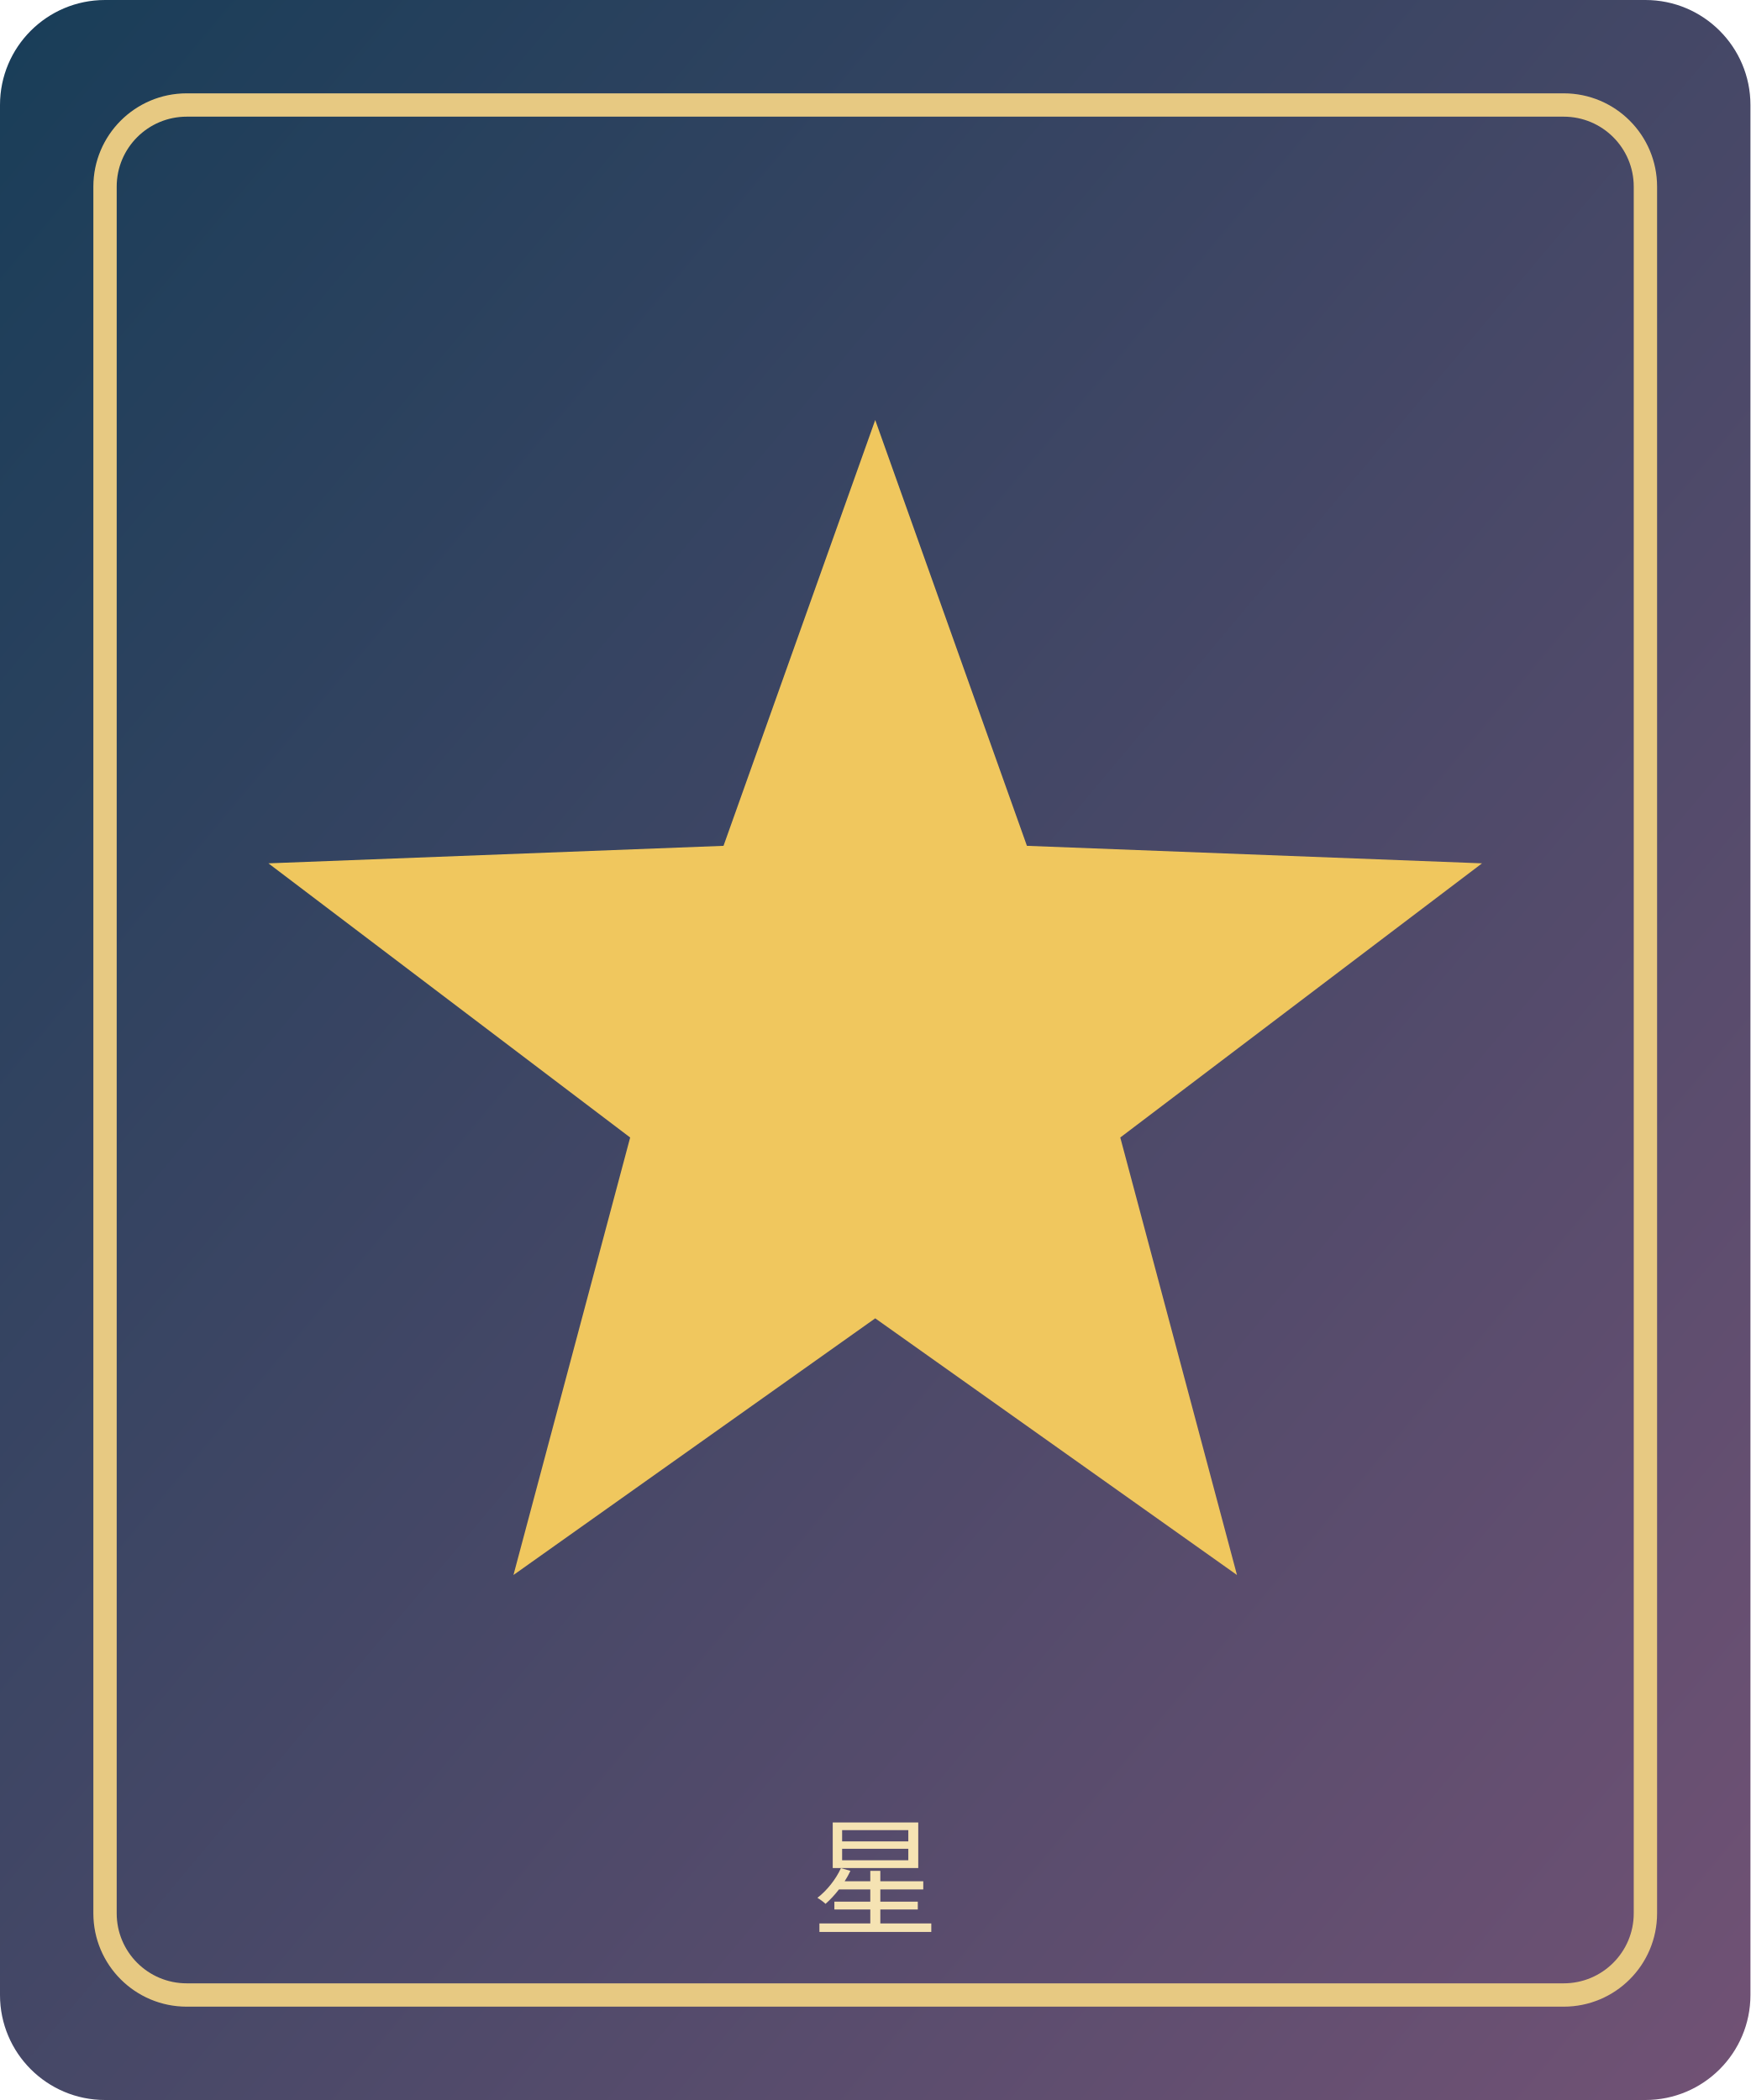
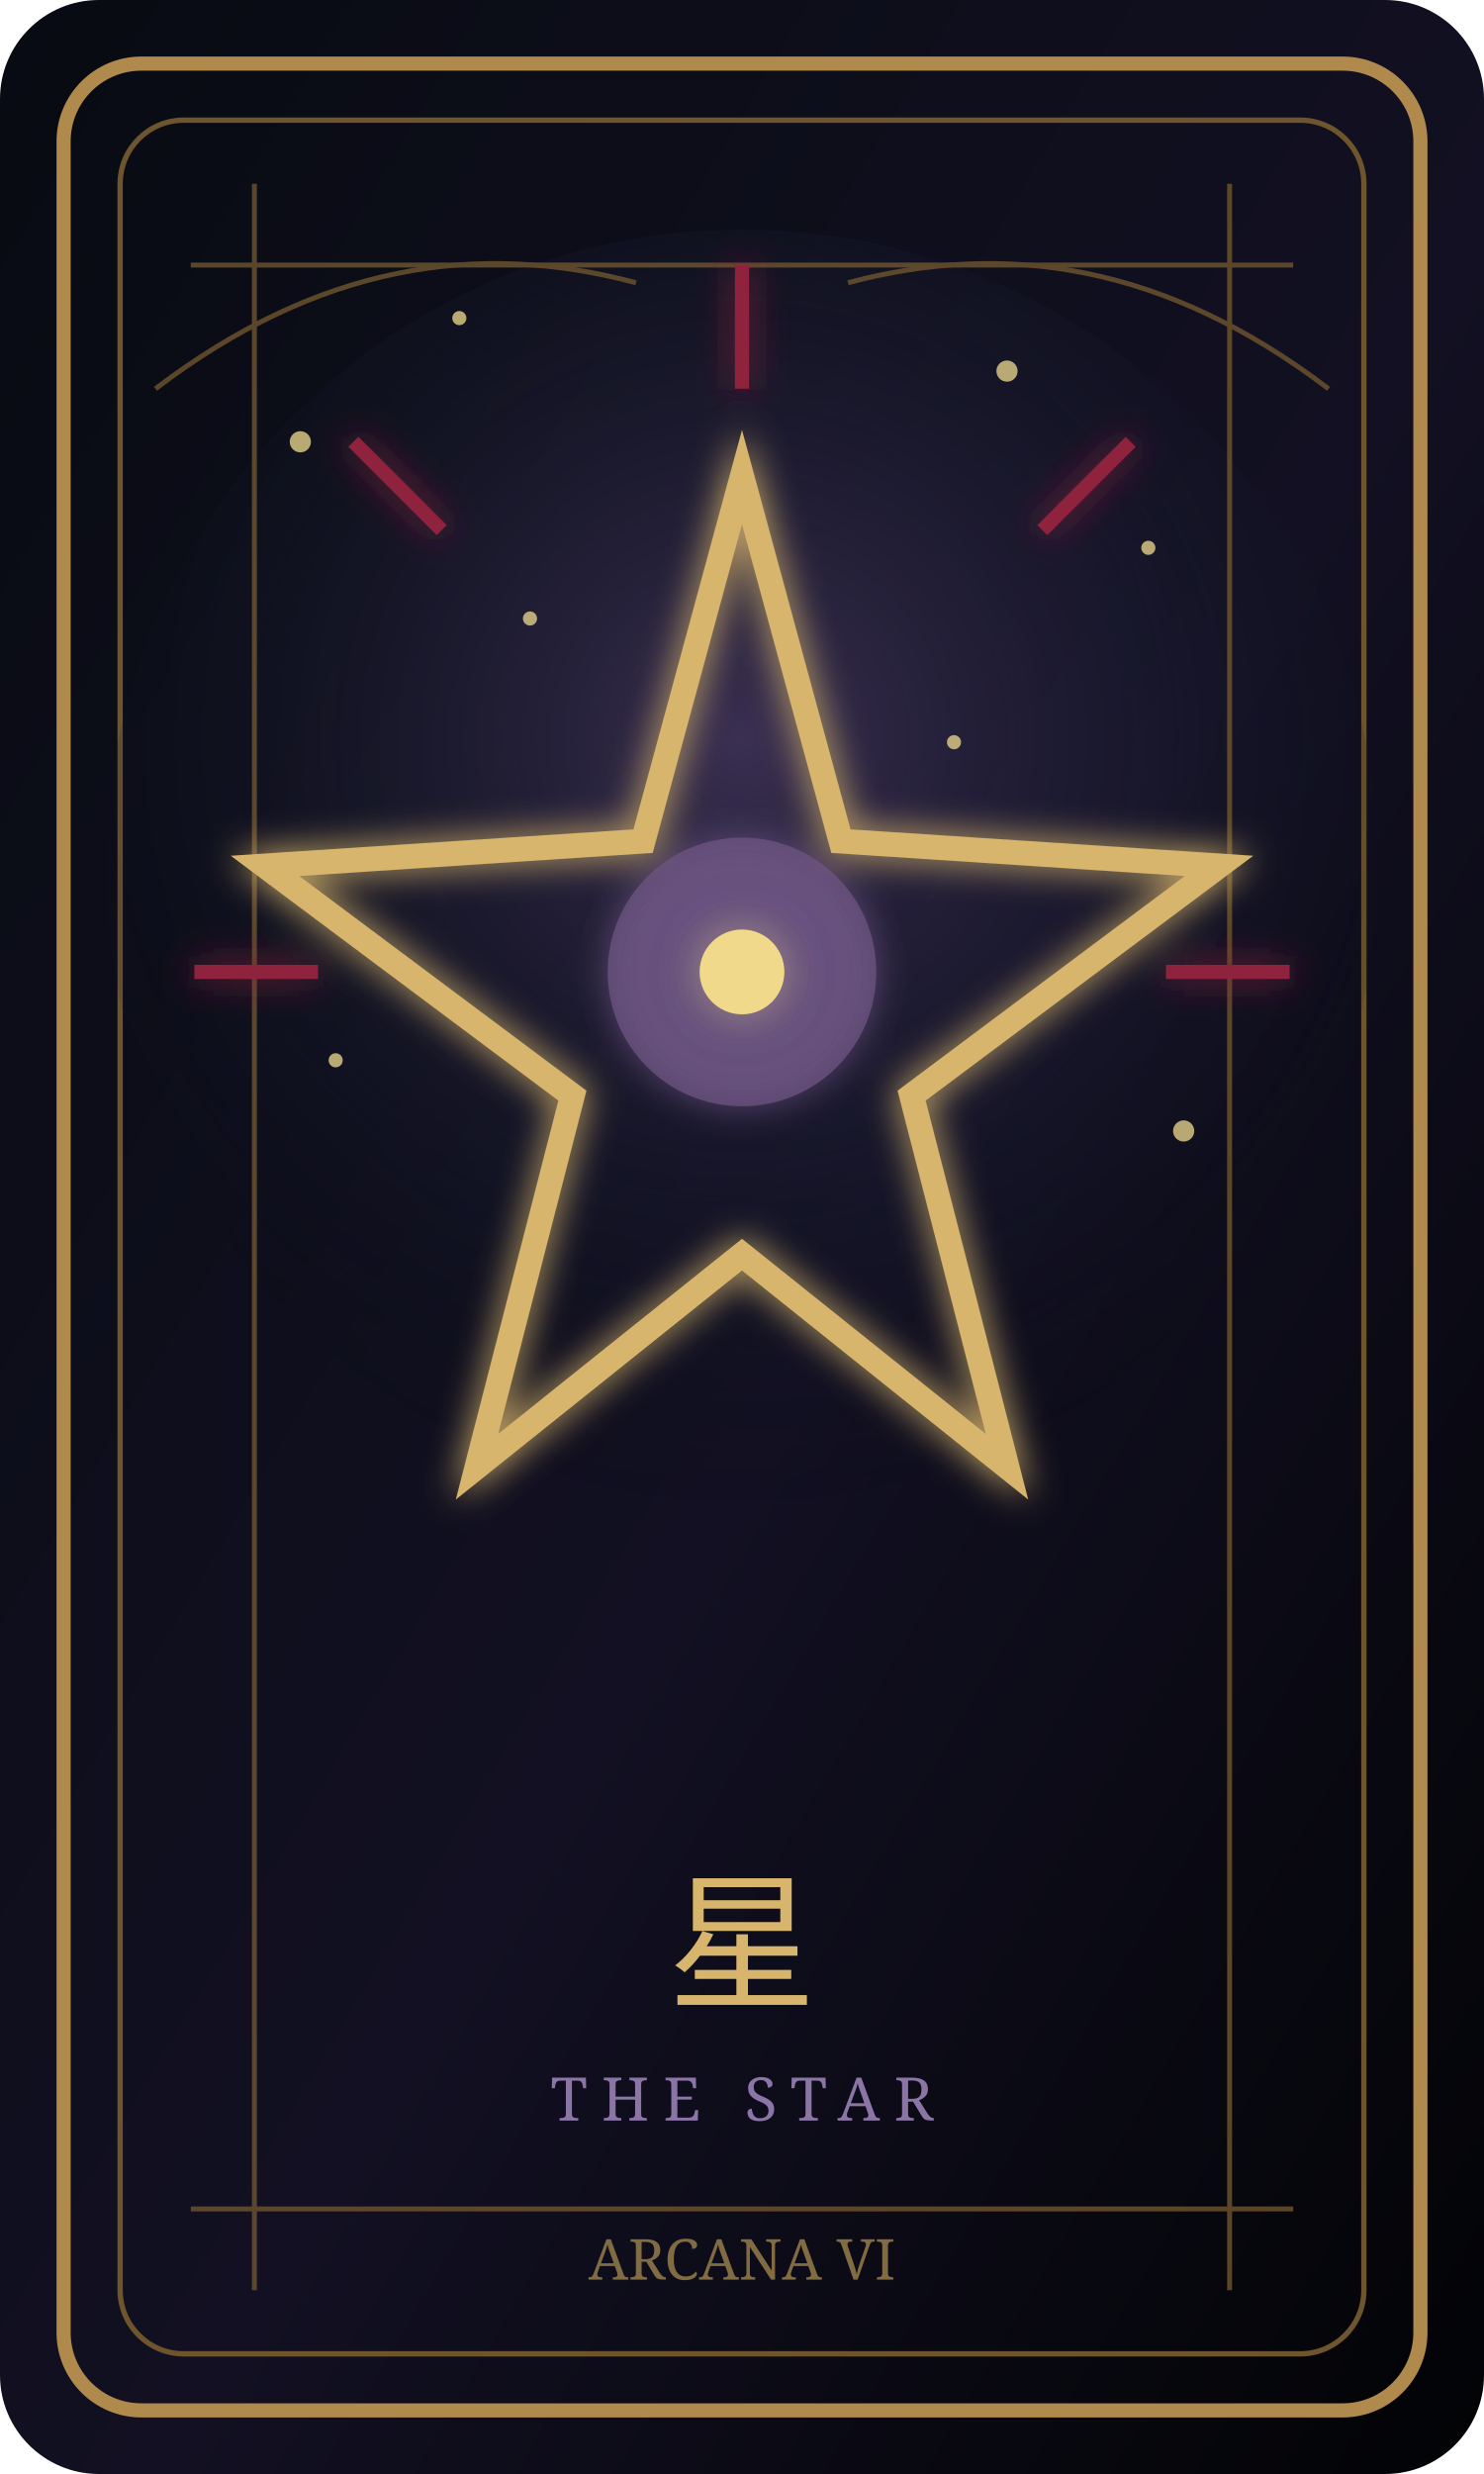
- <svg xmlns="http://www.w3.org/2000/svg" width="300" height="360" viewBox="0 0 300 360">
+ <svg xmlns="http://www.w3.org/2000/svg" width="420" height="700" viewBox="0 0 420 700">
  <defs>
    <linearGradient id="bg" x1="0" y1="0" x2="1" y2="1">
-       <stop stop-color="#183d58" />
-       <stop offset="1" stop-color="#725275" />
+       <stop offset="0" stop-color="#080b12" />
+       <stop offset="0.55" stop-color="#121022" />
+       <stop offset="1" stop-color="#020305" />
    </linearGradient>
+     <radialGradient id="mist" cx="50%" cy="40%" r="65%">
+       <stop offset="0" stop-color="#5d4a7c" stop-opacity=".55" />
+       <stop offset=".65" stop-color="#1a1f33" stop-opacity=".18" />
+       <stop offset="1" stop-color="#000" stop-opacity="0" />
+     </radialGradient>
+     <filter id="glow">
+       <feGaussianBlur stdDeviation="5" result="b" />
+       <feMerge>
+         <feMergeNode in="b" />
+         <feMergeNode in="SourceGraphic" />
+       </feMerge>
+     </filter>
  </defs>
-   <rect width="300" height="360" rx="18" fill="url(#bg)" />
-   <rect x="18" y="18" width="264" height="324" rx="14" fill="none" stroke="#e7c982" stroke-width="4" />
-   <polygon points="150,72 176,145 254,148 192,195 212,270 150,226 88,270 108,195 46,148 124,145" fill="#f0c75e" />
-   <text x="150" y="330" text-anchor="middle" font-family="serif" font-size="22" fill="#f5e3b3">星</text>
+   <rect width="420" height="700" rx="28" fill="url(#bg)" />
+   <rect x="18" y="18" width="384" height="664" rx="22" fill="none" stroke="#b08a4d" stroke-width="4" />
+   <rect x="34" y="34" width="352" height="632" rx="18" fill="none" stroke="#6f552e" stroke-width="1.5" />
+   <circle cx="210" cy="245" r="180" fill="url(#mist)" />
+   <g fill="none" stroke="#6f552e" stroke-width="1.4" opacity=".8">
+     <path d="M54 75 H366 M54 625 H366" />
+     <path d="M72 52 V648 M348 52 V648" />
+     <path d="M44 110 C90 75 135 68 180 80" />
+     <path d="M376 110 C330 75 285 68 240 80" />
+   </g>
+   <circle cx="85" cy="125" r="3" fill="#d6c482" opacity=".85" />
+   <circle cx="130" cy="90" r="2" fill="#d6c482" opacity=".85" />
+   <circle cx="285" cy="105" r="3" fill="#d6c482" opacity=".85" />
+   <circle cx="325" cy="155" r="2" fill="#d6c482" opacity=".85" />
+   <circle cx="95" cy="300" r="2" fill="#d6c482" opacity=".85" />
+   <circle cx="335" cy="320" r="3" fill="#d6c482" opacity=".85" />
+   <circle cx="150" cy="175" r="2" fill="#d6c482" opacity=".85" />
+   <circle cx="270" cy="210" r="2" fill="#d6c482" opacity=".85" />
+   <g filter="url(#glow)">
+     <polygon points="210,135 238,238 345,245 258,310 285,415 210,355 135,415 162,310 75,245 182,238" fill="none" stroke="#d7b56d" stroke-width="7" />
+     <circle cx="210" cy="275" r="38" fill="#6d5481" opacity=".75" />
+     <circle cx="210" cy="275" r="12" fill="#f0d98a" />
+     <path d="M210 110 V75 M90 275 H55 M330 275 H365 M125 150 L100 125 M295 150 L320 125" stroke="#8f243c" stroke-width="4" />
+   </g>
+   <g font-family="serif" text-anchor="middle">
+     <text x="210" y="565" font-size="42" fill="#d7b56d">星</text>
+     <text x="210" y="600" font-size="17" letter-spacing="4" fill="#8b75a6">THE STAR</text>
+     <text x="210" y="645" font-size="16" fill="#806b43">ARCANA VI</text>
+   </g>
</svg>
